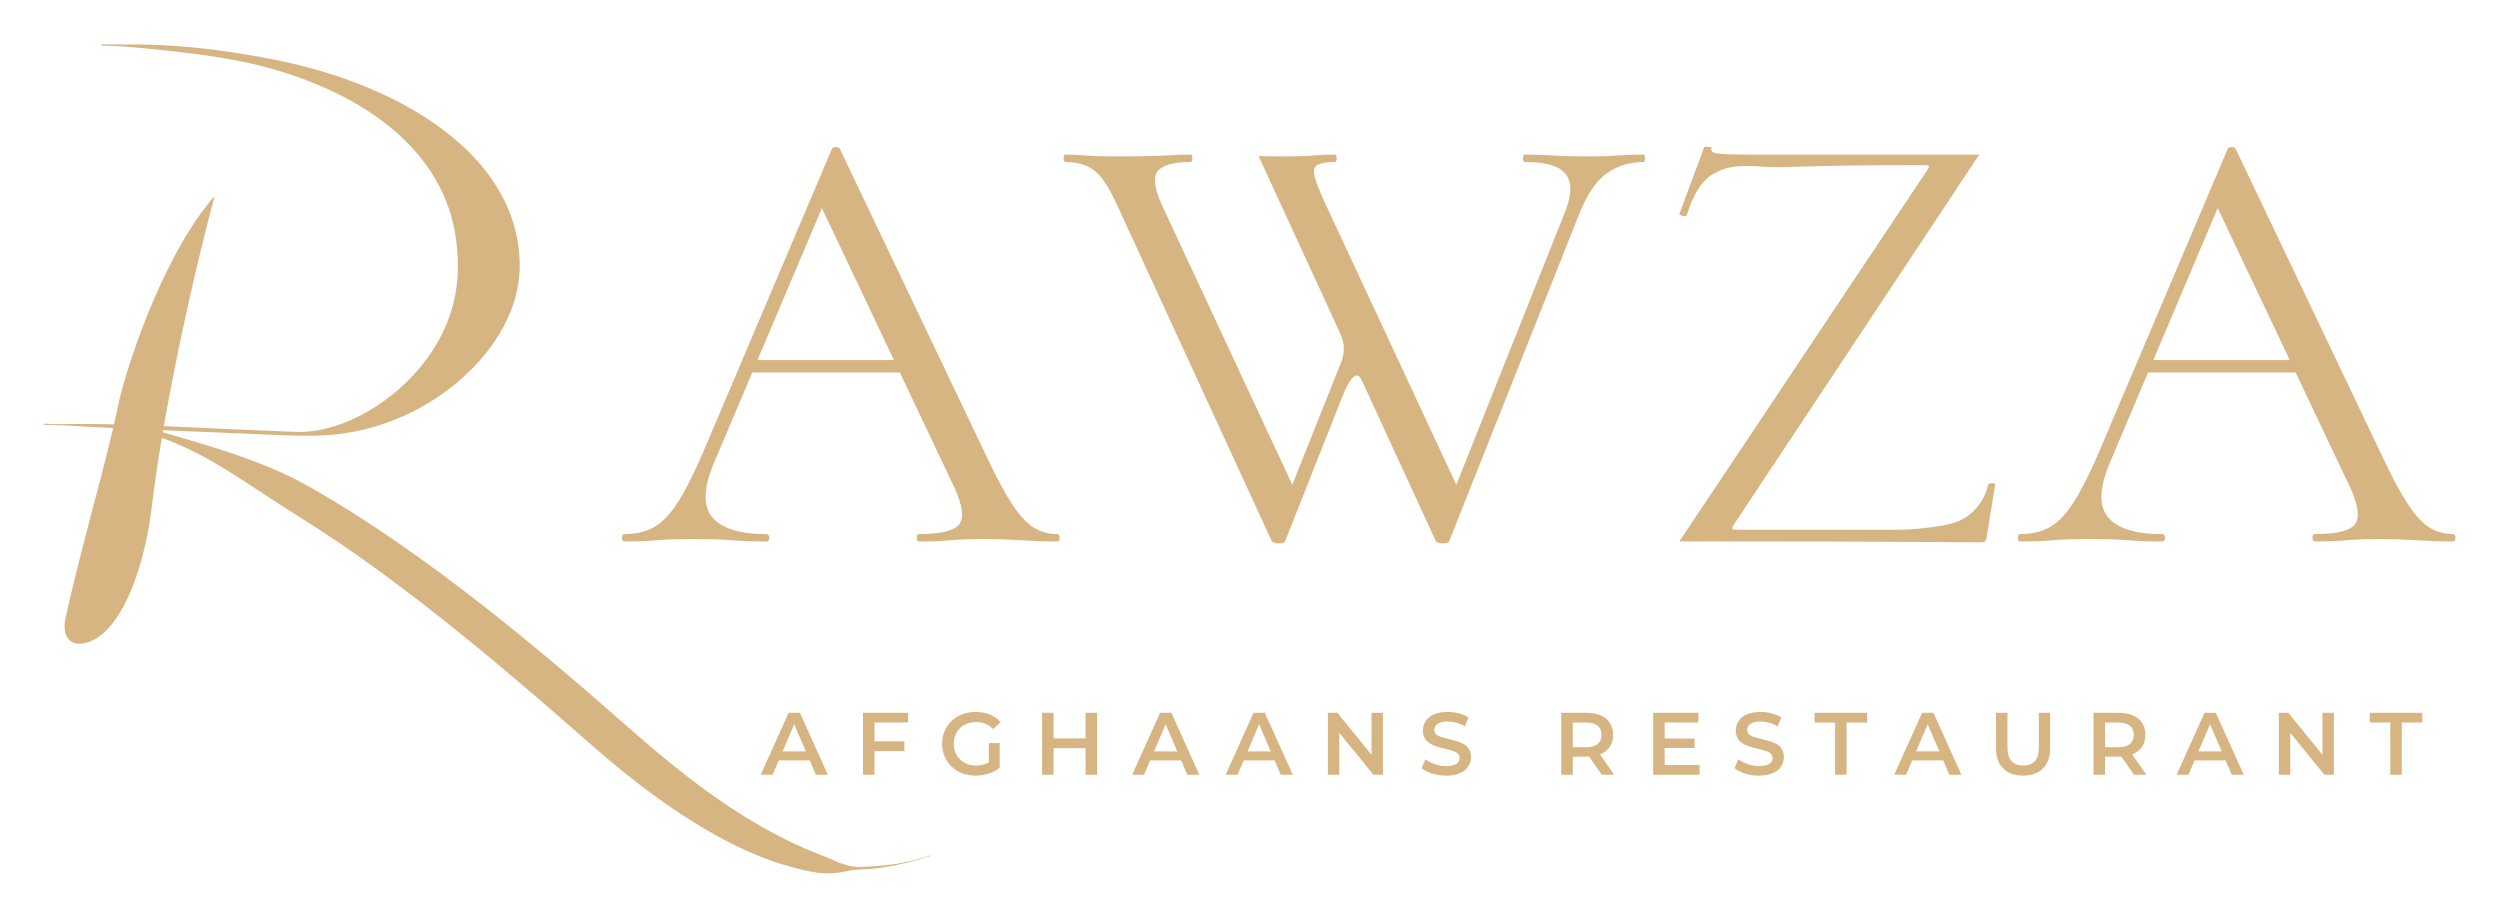
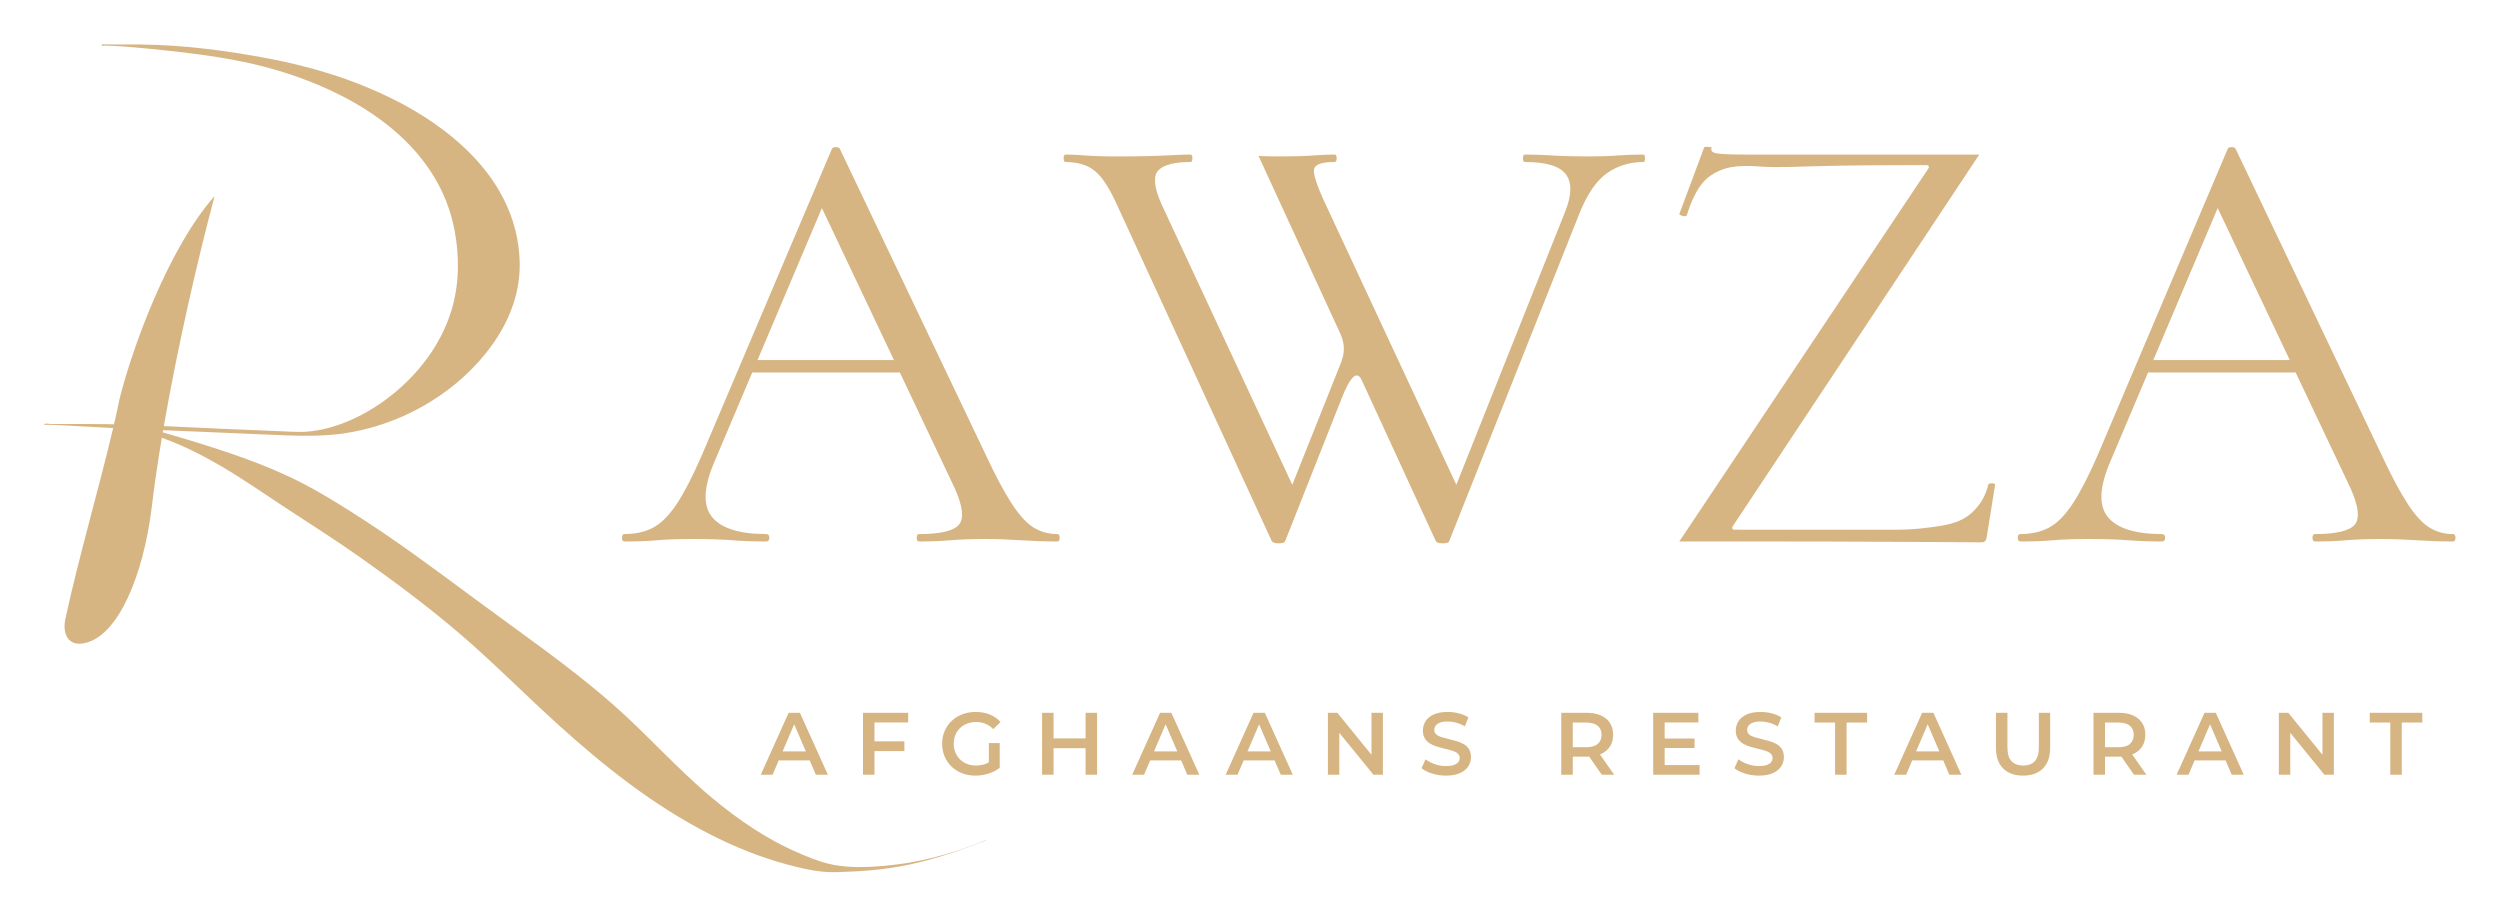
- <svg xmlns="http://www.w3.org/2000/svg" version="1.1" viewBox="0 0 4523 1661" width="1130.75px" height="415.25px">
+ <svg xmlns="http://www.w3.org/2000/svg" version="1.1" viewBox="0 0 4523 1658" width="1130.75px" height="414.5px">
  <g id="WORDMARK">
-     <path id="LETTER_R" fill="#D6B583" fill-rule="nonzero" d="M190.47,82.53c-2.06,-0.05 -4.51,1.09 -6.17,-0.12c-0.58,-0.42 -0.55,-1.75 0.04,-2.16c0.85,-0.58 2.06,0.02 3.09,0.04c4.12,0.04 8.23,0.07 12.35,0.09c18.55,0.08 37.11,-0.09 55.66,0.12c78.27,0.89 157.16,11.35 233.96,26.06c34.85,6.67 69.36,15.14 103.25,25.64c23.15,7.18 46.02,15.3 68.46,24.48c16.77,6.86 33.31,14.31 49.52,22.4c98.99,49.41 195.54,128.01 222.47,240.32c4.35,18.14 6.76,36.74 7.16,55.39c0.55,25.56 -3.44,50.92 -11.51,75.18c-10.77,32.36 -28.24,62.24 -49.51,88.79c-62.88,78.49 -158.44,131.18 -257.71,145.45c-47.57,6.84 -95.65,3.73 -143.46,1.81c-60.98,-2.45 -121.94,-5.19 -182.91,-7.73c-0.22,1.28 -0.44,2.57 -0.66,3.85c12.57,3.59 25.13,7.2 37.67,10.89c66.42,19.59 133.3,40.24 195.63,70.81c26.06,12.78 51.1,27.65 75.94,42.64c38.39,23.16 75.97,47.66 112.89,73.1c113.29,78.05 220.46,164.66 325.16,253.79c57.88,49.27 113.85,100.9 172.93,148.72c85.17,68.92 176.36,129.88 279.45,168.35c8.45,3.15 16.25,7.85 24.83,10.7c8.65,2.87 17.59,6 26.71,6.94c8.97,0.92 18.51,0.1 27.5,-0.31c19.29,-0.87 38.52,-3.04 57.51,-6.56c11.78,-2.18 23.46,-4.88 34.99,-8.13c4.44,-1.25 8.85,-2.58 13.24,-4c0.88,-0.28 1.75,-0.57 2.63,-0.86c0.9,-0.3 3.63,-0.72 2.83,-0.21c-2.04,1.31 -5.57,1.87 -7.89,2.61c-6.15,1.98 -12.34,3.86 -18.56,5.62c-24.03,6.8 -48.57,11.91 -73.38,14.85c-12.94,1.54 -25.96,1.46 -38.88,2.77c-10.61,1.07 -20.95,4.11 -31.54,5.38c-7.75,0.93 -15.94,1.02 -23.73,0.63c-17.99,-0.92 -36.45,-5.49 -53.84,-9.98c-42.64,-11 -83.51,-28.21 -122.49,-48.55c-76,-39.65 -146.32,-90.96 -211.83,-146.02c-40.21,-33.8 -79.21,-69.06 -119.03,-103.32c-117.85,-101.4 -238.38,-200.3 -366.84,-288.08c-40.59,-27.74 -82.59,-53.17 -123.73,-80.04c-45.2,-29.52 -89.78,-60.21 -137.98,-84.73c-20.06,-10.21 -40.7,-19.43 -61.89,-27.05c-7.5,44.75 -13.83,87.81 -18.51,127.59c-15,120 -60,232 -122,244c-28,6 -40,-16 -34,-44c23.97,-111.3 61.14,-237.26 86.4,-345.25c-21.94,-1.02 -43.88,-2.15 -65.82,-3.49c-13.35,-0.82 -26.71,-1.56 -40.08,-2.06c-4.11,-0.15 -8.23,-0.28 -12.34,-0.38c-2.06,-0.05 -4.31,0.76 -6.17,-0.12c-0.42,-0.2 -0.4,-1.21 0.03,-1.4c2.77,-1.2 9.27,0.12 12.35,0.15c8.23,0.07 16.47,0.08 24.7,0.07c24.71,-0.03 49.42,-0.29 74.13,0.2c4.92,0.1 9.84,0.2 14.76,0.32c3.64,-15.79 7.02,-31.17 10.04,-46.04c23,-92 88,-272 172,-367c-32.09,120.34 -67.37,275.26 -91.88,416.26c41.12,1.81 82.24,3.93 123.33,5.67c27.75,1.18 55.5,2.33 83.26,3.4c16.31,0.63 32.82,2 49.14,1.18c16.2,-0.82 32.29,-4.02 47.83,-8.55c29.78,-8.66 57.97,-22.55 83.76,-39.68c61.34,-40.74 112.31,-101.67 133.5,-172.91c13.64,-45.85 14.13,-95.61 5.33,-142.44c-3.5,-18.64 -8.74,-36.96 -15.78,-54.57c-48.86,-122.26 -174.59,-195.2 -294.74,-232.56c-22.39,-6.96 -45.14,-12.96 -68.09,-17.78c-57.33,-12.03 -115.31,-18.72 -173.54,-24.42c-21.49,-2.1 -42.99,-4.16 -64.56,-5.18c-5.14,-0.24 -10.28,-0.43 -15.42,-0.56z" />
+     <path id="LETTER_R" fill="#D6B583" fill-rule="nonzero" d="M190.47,82.53c-2.06,-0.05 -4.51,1.09 -6.17,-0.12c-0.58,-0.42 -0.55,-1.75 0.04,-2.16c0.85,-0.58 2.06,0.02 3.09,0.04c4.12,0.04 8.23,0.07 12.35,0.09c18.55,0.08 37.11,-0.09 55.66,0.12c78.27,0.89 157.16,11.35 233.96,26.06c34.85,6.67 69.36,15.14 103.25,25.64c23.15,7.18 46.02,15.3 68.46,24.48c16.77,6.86 33.31,14.31 49.52,22.4c98.99,49.41 195.54,128.01 222.47,240.32c4.35,18.14 6.76,36.74 7.16,55.39c0.55,25.56 -3.44,50.92 -11.51,75.18c-10.77,32.36 -28.24,62.24 -49.51,88.79c-62.88,78.49 -158.44,131.18 -257.71,145.45c-47.57,6.84 -95.65,3.73 -143.46,1.81c-60.98,-2.45 -121.94,-5.19 -182.91,-7.73c-0.22,1.29 -0.44,2.59 -0.66,3.88c13.88,4.01 27.76,8.07 41.59,12.25c72.41,21.91 145.2,45.7 212.55,80.59c30.93,16.03 60.69,34.51 90.12,53.1c75.66,47.79 147.1,101.14 218.93,154.38c84.25,62.45 170.97,121.71 250,190.87c62.74,54.91 117.59,117.93 181.83,171.24c47.06,39.05 98.2,74.07 154.58,98.25c16.5,7.08 33.85,14.35 51.23,18.96c35.22,9.33 74.28,7.58 110.17,4.11c40.98,-3.96 81.47,-12.65 120.73,-24.99c13.12,-4.13 26.07,-8.73 38.89,-13.72c4.58,-1.78 9.14,-3.61 13.68,-5.48c0.91,-0.37 1.82,-0.75 2.72,-1.13c0.91,-0.38 3.72,-1.27 2.87,-0.76c-3.27,1.92 -7.39,3.07 -10.9,4.48c-9.12,3.67 -18.31,7.13 -27.55,10.48c-30.54,11.06 -61.56,20.65 -93.27,27.76c-35.82,8.04 -71.94,12.45 -108.58,14.06c-16.9,0.74 -34.34,1.99 -51.24,0.79c-23.07,-1.65 -46.27,-7.36 -68.54,-13.31c-49.08,-13.11 -96.37,-32.41 -141.54,-55.55c-100.99,-51.74 -189.77,-122.15 -273.54,-198.04c-59.39,-53.81 -115.72,-110.95 -176.53,-163.2c-57.49,-49.39 -118.73,-94.83 -180.58,-138.59c-44.36,-31.39 -90.2,-60.3 -135.61,-90.11c-39.04,-25.64 -77.39,-52.37 -117.73,-75.97c-32.05,-18.75 -65.33,-35.48 -100.14,-48.47c-1.94,-0.72 -3.88,-1.43 -5.83,-2.13c-7.5,44.75 -13.83,87.82 -18.51,127.6c-15,120 -60,232 -122,244c-28,6 -40,-16 -34,-44c23.97,-111.3 61.14,-237.26 86.4,-345.25c-21.94,-1.02 -43.88,-2.15 -65.82,-3.49c-13.35,-0.82 -26.71,-1.56 -40.08,-2.06c-4.11,-0.15 -8.23,-0.28 -12.34,-0.38c-2.06,-0.05 -4.31,0.76 -6.17,-0.12c-0.42,-0.2 -0.4,-1.21 0.03,-1.4c2.77,-1.2 9.27,0.12 12.35,0.15c8.23,0.07 16.47,0.08 24.7,0.07c24.71,-0.03 49.42,-0.29 74.13,0.2c4.92,0.1 9.84,0.2 14.76,0.32c3.64,-15.79 7.02,-31.17 10.04,-46.04c23,-92 88,-272 172,-367c-32.09,120.34 -67.37,275.26 -91.88,416.26c41.12,1.81 82.24,3.93 123.33,5.67c27.75,1.18 55.5,2.33 83.26,3.4c16.31,0.63 32.82,2 49.14,1.18c16.2,-0.82 32.29,-4.02 47.83,-8.55c29.78,-8.66 57.97,-22.55 83.76,-39.68c61.34,-40.74 112.31,-101.67 133.5,-172.91c13.64,-45.85 14.13,-95.61 5.33,-142.44c-3.5,-18.64 -8.74,-36.96 -15.78,-54.57c-48.86,-122.26 -174.59,-195.2 -294.74,-232.56c-22.39,-6.96 -45.14,-12.96 -68.09,-17.78c-57.33,-12.03 -115.31,-18.72 -173.54,-24.42c-21.49,-2.1 -42.99,-4.16 -64.56,-5.18c-5.14,-0.24 -10.28,-0.43 -15.42,-0.56z" />
    <path id="LETTER_A_1" fill="#D6B583" fill-rule="nonzero" d="M1627.99,673.89h-267l-68.79,162.4c-19.41,45.55 -20.72,78.59 -3.92,99.12c16.8,20.53 49.47,30.8 98,30.8c3.73,0 5.6,2.24 5.6,6.72c0,4.48 -1.87,6.72 -5.6,6.72c-22.4,0 -42.93,-0.75 -61.6,-2.24c-18.67,-1.49 -42.19,-2.24 -70.56,-2.24c-26.88,0 -48.53,0.75 -64.96,2.24c-16.43,1.49 -36.21,2.24 -59.36,2.24c-2.99,0 -4.48,-2.24 -4.48,-6.72c0,-4.48 1.49,-6.72 4.48,-6.72c20.16,0 37.52,-3.92 52.08,-11.76c14.56,-7.84 28.56,-21.84 42,-42c13.44,-20.16 28.37,-48.91 44.8,-86.24l236.32,-556.64c0.75,-2.24 3.17,-3.36 7.28,-3.36c4.11,0 6.53,1.12 7.28,3.36l265.44,556.64c17.17,36.59 32.48,65.15 45.92,85.68c13.44,20.53 26.51,34.72 39.2,42.56c12.69,7.84 26.88,11.76 42.56,11.76c2.99,0 4.48,2.24 4.48,6.72c0,4.48 -1.49,6.72 -4.48,6.72c-21.65,0 -43.68,-0.75 -66.08,-2.24c-22.4,-1.49 -44.05,-2.24 -64.96,-2.24c-23.89,0 -44.43,0.75 -61.6,2.24c-17.17,1.49 -36.21,2.24 -57.12,2.24c-2.99,0 -4.48,-2.24 -4.48,-6.72c0,-4.48 1.49,-6.72 4.48,-6.72c38.83,0 62.91,-5.79 72.24,-17.36c9.33,-11.57 6.53,-33.79 -8.4,-66.64zM1370.48,651.49h246.89l-130.4,-275.02z" />
    <path id="LETTER_W" fill="#D6B583" fill-rule="nonzero" d="M2427.57,720.08l-102.27,258.45c-0.75,2.99 -4.67,4.48 -11.76,4.48c-7.09,0 -11.39,-1.49 -12.88,-4.48l-278.88,-605.92c-8.96,-20.16 -17.73,-36.03 -26.32,-47.6c-8.59,-11.57 -18.29,-19.79 -29.12,-24.64c-10.83,-4.85 -23.71,-7.28 -38.64,-7.28c-2.24,0 -3.36,-2.24 -3.36,-6.72c0,-4.48 1.12,-6.72 3.36,-6.72c9.71,0 19.23,0.37 28.56,1.12c9.33,0.75 19.23,1.31 29.68,1.68c10.45,0.37 21.65,0.56 33.6,0.56c21.65,0 40.51,-0.19 56.56,-0.56c16.05,-0.37 30.43,-0.93 43.12,-1.68c12.69,-0.75 24.27,-1.12 34.72,-1.12c2.24,0 3.36,2.24 3.36,6.72c0,4.48 -1.12,6.72 -3.36,6.72c-29.12,0 -48.53,5.04 -58.24,15.12c-9.71,10.08 -7.84,30.43 5.6,61.04l236.71,507.84l88.4,-221.67c6.91,-17.34 6.47,-34.49 -1.34,-51.44l-106.49,-231.36c-1.14,-2.55 -2.29,-5.04 -3.43,-7.46l-38.21,-83.02c2.47,0.12 4.96,0.22 7.48,0.31c10.08,0.37 20.72,0.56 31.92,0.56c24.64,0 44.24,-0.56 58.8,-1.68c14.56,-1.12 27.81,-1.68 39.76,-1.68c2.24,0 3.36,2.24 3.36,6.72c0,4.48 -1.12,6.72 -3.36,6.72c-23.15,0 -35.65,4.29 -37.52,12.88c-1.87,8.59 5.04,29.68 20.72,63.28l236.69,507.81l197.87,-496.61c11.2,-29.12 11.2,-50.96 0,-65.52c-11.2,-14.56 -35.84,-21.84 -73.92,-21.84c-2.24,0 -3.36,-2.24 -3.36,-6.72c0,-4.48 1.12,-6.72 3.36,-6.72c17.17,0 34.16,0.56 50.96,1.68c16.8,1.12 38.27,1.68 64.4,1.68c20.91,0 38.08,-0.56 51.52,-1.68c13.44,-1.12 29.49,-1.68 48.16,-1.68c1.49,0 2.24,2.24 2.24,6.72c0,4.48 -0.75,6.72 -2.24,6.72c-24.64,0 -46.48,6.53 -65.52,19.6c-19.04,13.07 -35.65,36.77 -49.84,71.12l-236.32,594.72c-0.75,2.99 -4.67,4.48 -11.76,4.48c-7.09,0 -11.39,-1.49 -12.88,-4.48l-133.8,-290.71c-8.36,-18.17 -20.39,-7.42 -36.09,32.26z" />
    <path id="LETTER_Z" fill="#D6B583" fill-rule="nonzero" d="M3481.6,299.13c-1.5,-0.3 -3.6,-0.44 -6.29,-0.44c-70.93,0 -129.92,0.56 -176.96,1.68c-47.04,1.12 -84.93,3.19 -113.68,0.95c-28.75,-2.24 -51.15,-0.95 -67.2,4.91c-16.05,5.86 -28.93,14.24 -38.64,26.6c-9.71,12.36 -18.67,29.85 -26.88,56c-0.75,2.38 -3.36,2.99 -7.84,1.79c-3.84,-1.03 -5.76,-2.19 -5.76,-3.49c0,-0.22 0.05,-0.44 0.16,-0.66l44.8,-120.25c0.75,-0.6 3.36,-0.75 7.84,-0.45c4.48,0.3 6.35,0.75 5.6,1.34c-2.24,5.38 0.75,8.81 8.96,10.3c8.21,1.49 26.51,2.24 54.88,2.24c44.8,0 99.68,0 164.64,0c47.63,0 104.09,0 169.38,0h86.28l-445.21,671.26c-3.32,5 -1.97,7.5 4.03,7.5h2l0.32,-0.48c1.5,0.29 3.58,0.44 6.25,0.44c61.23,0 116.11,0 164.64,0c48.53,0 87.73,0 117.6,0c32.85,0 60.67,-3.74 83.44,-7.54c22.77,-3.8 41.07,-11.29 54.88,-24.49c13.81,-13.2 23.33,-28.62 28.56,-50.32c0.75,-1.08 2.99,-1.68 6.72,-1.68c3.73,0 5.6,1.68 5.6,1.68l-15.68,97.54c0,0 -0.75,3.17 -2.24,4.95c-1.49,1.78 -4.11,2.67 -7.84,2.67c-55.25,-0.51 -113.68,-0.59 -175.28,-0.96c-61.6,-0.37 -123.2,-0.56 -184.8,-0.56c-32.88,0 -64.97,0 -96.26,0h-89.26v-0.29l449.58,-673.23c3.33,-4.99 2,-7.48 -4,-7.48h-2.01z" />
    <path id="LETTER_A_2" fill="#D6B583" fill-rule="nonzero" d="M4153.27,673.89h-267l-68.79,162.4c-19.41,45.55 -20.72,78.59 -3.92,99.12c16.8,20.53 49.47,30.8 98,30.8c3.73,0 5.6,2.24 5.6,6.72c0,4.48 -1.87,6.72 -5.6,6.72c-22.4,0 -42.93,-0.75 -61.6,-2.24c-18.67,-1.49 -42.19,-2.24 -70.56,-2.24c-26.88,0 -48.53,0.75 -64.96,2.24c-16.43,1.49 -36.21,2.24 -59.36,2.24c-2.99,0 -4.48,-2.24 -4.48,-6.72c0,-4.48 1.49,-6.72 4.48,-6.72c20.16,0 37.52,-3.92 52.08,-11.76c14.56,-7.84 28.56,-21.84 42,-42c13.44,-20.16 28.37,-48.91 44.8,-86.24l236.32,-556.64c0.75,-2.24 3.17,-3.36 7.28,-3.36c4.11,0 6.53,1.12 7.28,3.36l265.44,556.64c17.17,36.59 32.48,65.15 45.92,85.68c13.44,20.53 26.51,34.72 39.2,42.56c12.69,7.84 26.88,11.76 42.56,11.76c2.99,0 4.48,2.24 4.48,6.72c0,4.48 -1.49,6.72 -4.48,6.72c-21.65,0 -43.68,-0.75 -66.08,-2.24c-22.4,-1.49 -44.05,-2.24 -64.96,-2.24c-23.89,0 -44.43,0.75 -61.6,2.24c-17.17,1.49 -36.21,2.24 -57.12,2.24c-2.99,0 -4.48,-2.24 -4.48,-6.72c0,-4.48 1.49,-6.72 4.48,-6.72c38.83,0 62.91,-5.79 72.24,-17.36c9.33,-11.57 6.53,-33.79 -8.4,-66.64zM3895.76,651.49h246.89l-130.4,-275.02z" />
  </g>
  <g id="DESCRIPTOR">
    <path id="DESCRIPTOR" fill="#D6B583" fill-rule="nonzero" d="M1397.8,1401.65h-21.44l50.4,-112h20.48l50.56,112h-21.76l-11.13,-25.92h-56.02zM1457.9,1359.41l-21.05,-49.02l-20.97,49.02zM1582.12,1401.65h-20.8v-112h81.76v17.44h-60.96v34.08h54.08v17.6l-54.08,0zM1764.84,1403.25c-8.75,0 -16.77,-1.41 -24.08,-4.24c-7.31,-2.83 -13.68,-6.83 -19.12,-12c-5.44,-5.17 -9.65,-11.28 -12.64,-18.32c-2.99,-7.04 -4.48,-14.72 -4.48,-23.04c0,-8.32 1.49,-16 4.48,-23.04c2.99,-7.04 7.23,-13.15 12.72,-18.32c5.49,-5.17 11.92,-9.17 19.28,-12c7.36,-2.83 15.41,-4.24 24.16,-4.24c9.49,0 18.05,1.55 25.68,4.64c7.63,3.09 14.05,7.63 19.28,13.6l-13.12,12.8c-4.37,-4.37 -9.09,-7.6 -14.16,-9.68c-5.07,-2.08 -10.64,-3.12 -16.72,-3.12c-5.87,0 -11.31,0.96 -16.32,2.88c-5.01,1.92 -9.33,4.64 -12.96,8.16c-3.63,3.52 -6.43,7.68 -8.4,12.48c-1.97,4.8 -2.96,10.08 -2.96,15.84c0,5.65 0.99,10.88 2.96,15.68c1.97,4.8 4.77,8.99 8.4,12.56c3.63,3.57 7.89,6.32 12.8,8.24c4.91,1.92 10.35,2.88 16.32,2.88c5.55,0 10.91,-0.88 16.08,-2.64c2.37,-0.81 4.69,-1.86 6.96,-3.18v-34.82h19.68v44.64c-5.87,4.69 -12.67,8.24 -20.4,10.64c-7.73,2.4 -15.55,3.6 -23.44,3.6zM1984.84,1401.65h-20.8v-48h-57.92v48h-20.8v-112h20.8v46.24h57.92v-46.24h20.8zM2069.8,1401.65h-21.44l50.4,-112h20.48l50.56,112h-21.76l-11.13,-25.92h-56.02zM2129.9,1359.41l-21.05,-49.02l-20.97,49.02zM2238.92,1401.65h-21.44l50.4,-112h20.48l50.56,112h-21.76l-11.13,-25.92l-56.02,0zM2299.02,1359.41l-21.05,-49.02l-20.97,49.02zM2423.08,1401.65h-20.64v-112h17.12l61.76,75.83v-75.83h20.64v112h-17.12l-61.76,-75.83zM2616.04,1403.25c-8.75,0 -17.12,-1.25 -25.12,-3.76c-8,-2.51 -14.35,-5.73 -19.04,-9.68l7.2,-16.16c4.48,3.52 10.03,6.45 16.64,8.8c6.61,2.35 13.39,3.52 20.32,3.52c5.87,0 10.61,-0.64 14.24,-1.92c3.63,-1.28 6.29,-3.01 8,-5.2c1.71,-2.19 2.56,-4.67 2.56,-7.44c0,-3.41 -1.23,-6.16 -3.68,-8.24c-2.45,-2.08 -5.63,-3.73 -9.52,-4.96c-3.89,-1.23 -8.21,-2.37 -12.96,-3.44c-4.75,-1.07 -9.49,-2.32 -14.24,-3.76c-4.75,-1.44 -9.07,-3.31 -12.96,-5.6c-3.89,-2.29 -7.07,-5.36 -9.52,-9.2c-2.45,-3.84 -3.68,-8.75 -3.68,-14.72c0,-6.08 1.63,-11.65 4.88,-16.72c3.25,-5.07 8.21,-9.12 14.88,-12.16c6.67,-3.04 15.12,-4.56 25.36,-4.56c6.72,0 13.39,0.85 20,2.56c6.61,1.71 12.37,4.16 17.28,7.36l-6.56,16.16c-5.01,-2.99 -10.19,-5.2 -15.52,-6.64c-5.33,-1.44 -10.45,-2.16 -15.36,-2.16c-5.76,0 -10.43,0.69 -14,2.08c-3.57,1.39 -6.19,3.2 -7.84,5.44c-1.65,2.24 -2.48,4.8 -2.48,7.68c0,3.41 1.2,6.16 3.6,8.24c2.4,2.08 5.55,3.71 9.44,4.88c3.89,1.17 8.24,2.32 13.04,3.44c4.8,1.12 9.57,2.37 14.32,3.76c4.75,1.39 9.07,3.2 12.96,5.44c3.89,2.24 7.04,5.28 9.44,9.12c2.4,3.84 3.6,8.69 3.6,14.56c0,5.97 -1.63,11.49 -4.88,16.56c-3.25,5.07 -8.24,9.12 -14.96,12.16c-6.72,3.04 -15.2,4.56 -25.44,4.56zM2845.48,1401.65h-20.8v-112h45.92c14.93,0 26.64,3.52 35.12,10.56c8.48,7.04 12.72,16.8 12.72,29.28c0,8.21 -1.92,15.28 -5.76,21.2c-3.84,5.92 -9.31,10.45 -16.4,13.6c-0.53,0.24 -1.07,0.46 -1.62,0.68l25.7,36.68h-22.4l-22.82,-32.75c-1.43,0.07 -2.89,0.11 -4.38,0.11h-25.28zM2845.48,1307.25v44.64h24.32c9.17,0 16.08,-1.97 20.72,-5.92c4.64,-3.95 6.96,-9.44 6.96,-16.48c0,-7.15 -2.32,-12.64 -6.96,-16.48c-4.64,-3.84 -11.55,-5.76 -20.72,-5.76zM3074.92,1401.65h-84v-112h81.76v17.44h-60.96v29.12h54.08v17.12h-54.08v30.88h63.2zM3182.12,1403.25c-8.75,0 -17.12,-1.25 -25.12,-3.76c-8,-2.51 -14.35,-5.73 -19.04,-9.68l7.2,-16.16c4.48,3.52 10.03,6.45 16.64,8.8c6.61,2.35 13.39,3.52 20.32,3.52c5.87,0 10.61,-0.64 14.24,-1.92c3.63,-1.28 6.29,-3.01 8,-5.2c1.71,-2.19 2.56,-4.67 2.56,-7.44c0,-3.41 -1.23,-6.16 -3.68,-8.24c-2.45,-2.08 -5.63,-3.73 -9.52,-4.96c-3.89,-1.23 -8.21,-2.37 -12.96,-3.44c-4.75,-1.07 -9.49,-2.32 -14.24,-3.76c-4.75,-1.44 -9.07,-3.31 -12.96,-5.6c-3.89,-2.29 -7.07,-5.36 -9.52,-9.2c-2.45,-3.84 -3.68,-8.75 -3.68,-14.72c0,-6.08 1.63,-11.65 4.88,-16.72c3.25,-5.07 8.21,-9.12 14.88,-12.16c6.67,-3.04 15.12,-4.56 25.36,-4.56c6.72,0 13.39,0.85 20,2.56c6.61,1.71 12.37,4.16 17.28,7.36l-6.56,16.16c-5.01,-2.99 -10.19,-5.2 -15.52,-6.64c-5.33,-1.44 -10.45,-2.16 -15.36,-2.16c-5.76,0 -10.43,0.69 -14,2.08c-3.57,1.39 -6.19,3.2 -7.84,5.44c-1.65,2.24 -2.48,4.8 -2.48,7.68c0,3.41 1.2,6.16 3.6,8.24c2.4,2.08 5.55,3.71 9.44,4.88c3.89,1.17 8.24,2.32 13.04,3.44c4.8,1.12 9.57,2.37 14.32,3.76c4.75,1.39 9.07,3.2 12.96,5.44c3.89,2.24 7.04,5.28 9.44,9.12c2.4,3.84 3.6,8.69 3.6,14.56c0,5.97 -1.63,11.49 -4.88,16.56c-3.25,5.07 -8.24,9.12 -14.96,12.16c-6.72,3.04 -15.2,4.56 -25.44,4.56zM3340.84,1401.65h-20.8v-94.4h-37.12v-17.6h95.04v17.6h-37.12zM3448.52,1401.65h-21.44l50.4,-112h20.48l50.56,112h-21.76l-11.13,-25.92l-56.02,0zM3508.62,1359.41l-21.05,-49.02l-20.97,49.02zM3660.2,1403.25c-15.36,0 -27.39,-4.32 -36.08,-12.96c-8.69,-8.64 -13.04,-21.12 -13.04,-37.44v-63.2h20.8v62.4c0,11.52 2.48,19.89 7.44,25.12c4.96,5.23 11.97,7.84 21.04,7.84c9.07,0 16.05,-2.61 20.96,-7.84c4.91,-5.23 7.36,-13.6 7.36,-25.12v-62.4h20.48v63.2c0,16.32 -4.35,28.8 -13.04,37.44c-8.69,8.64 -20.67,12.96 -35.92,12.96zM3808.36,1401.65h-20.8v-112h45.92c14.93,0 26.64,3.52 35.12,10.56c8.48,7.04 12.72,16.8 12.72,29.28c0,8.21 -1.92,15.28 -5.76,21.2c-3.84,5.92 -9.31,10.45 -16.4,13.6c-0.53,0.24 -1.07,0.46 -1.62,0.68l25.7,36.68h-22.4l-22.82,-32.75c-1.43,0.07 -2.89,0.11 -4.38,0.11h-25.28zM3808.36,1307.25v44.64h24.32c9.17,0 16.08,-1.97 20.72,-5.92c4.64,-3.95 6.96,-9.44 6.96,-16.48c0,-7.15 -2.32,-12.64 -6.96,-16.48c-4.64,-3.84 -11.55,-5.76 -20.72,-5.76zM3959.4,1401.65h-21.44l50.4,-112h20.48l50.56,112h-21.76l-11.13,-25.92l-56.02,0zM4019.5,1359.41l-21.05,-49.02l-20.97,49.02zM4143.56,1401.65h-20.64v-112h17.12l61.76,75.83v-75.83h20.64v112h-17.12l-61.76,-75.83zM4345.32,1401.65h-20.8v-94.4h-37.12v-17.6h95.04v17.6h-37.12z" />
  </g>
</svg>
